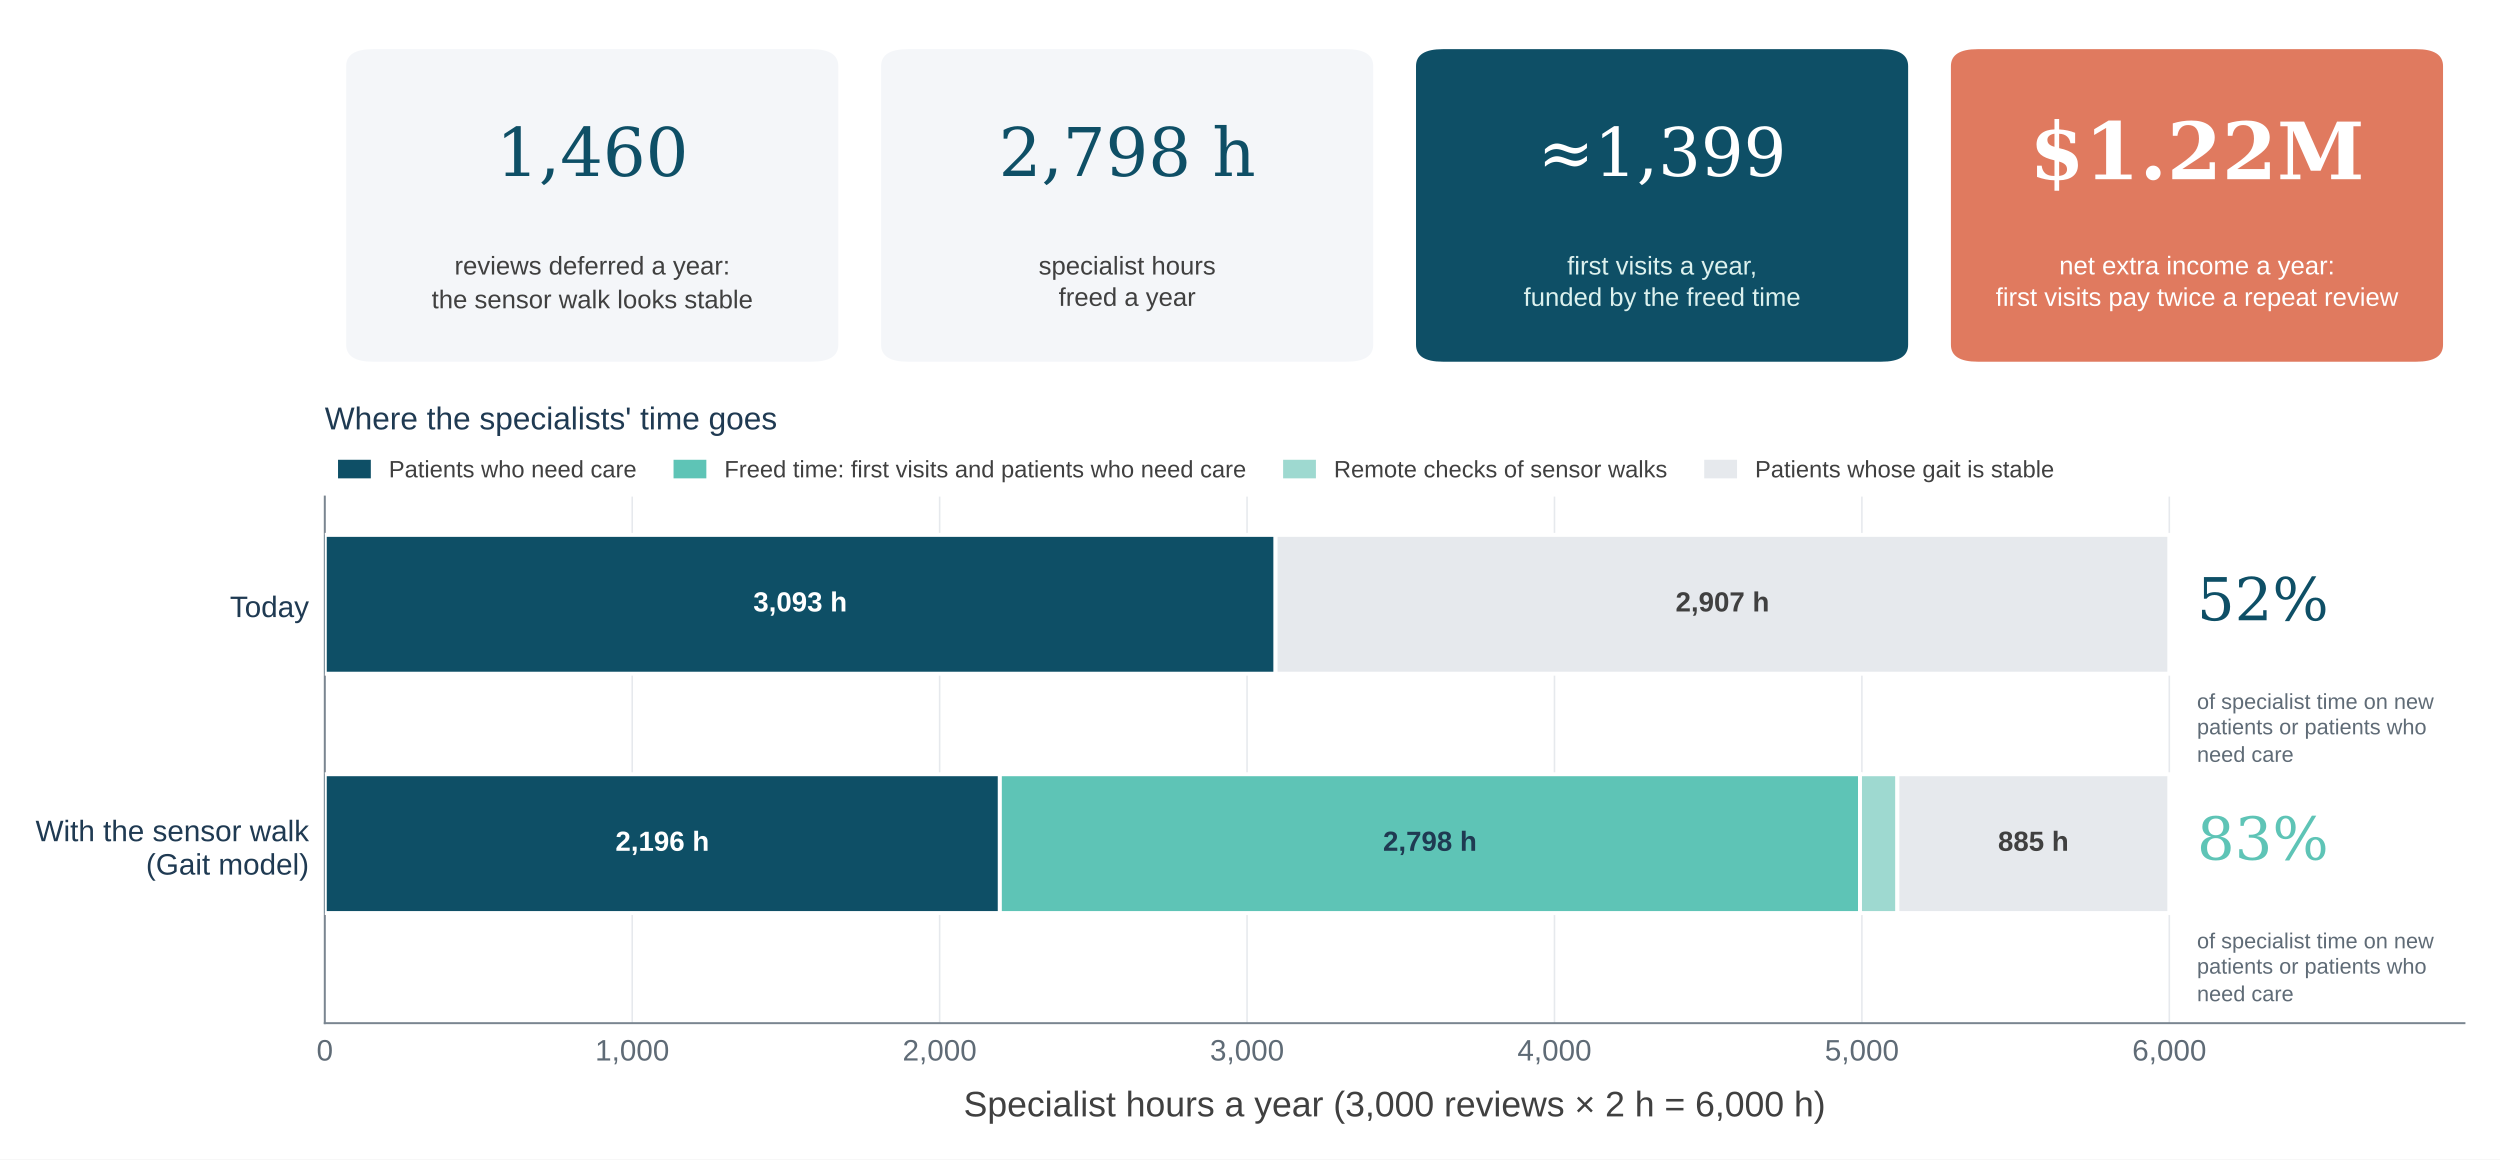
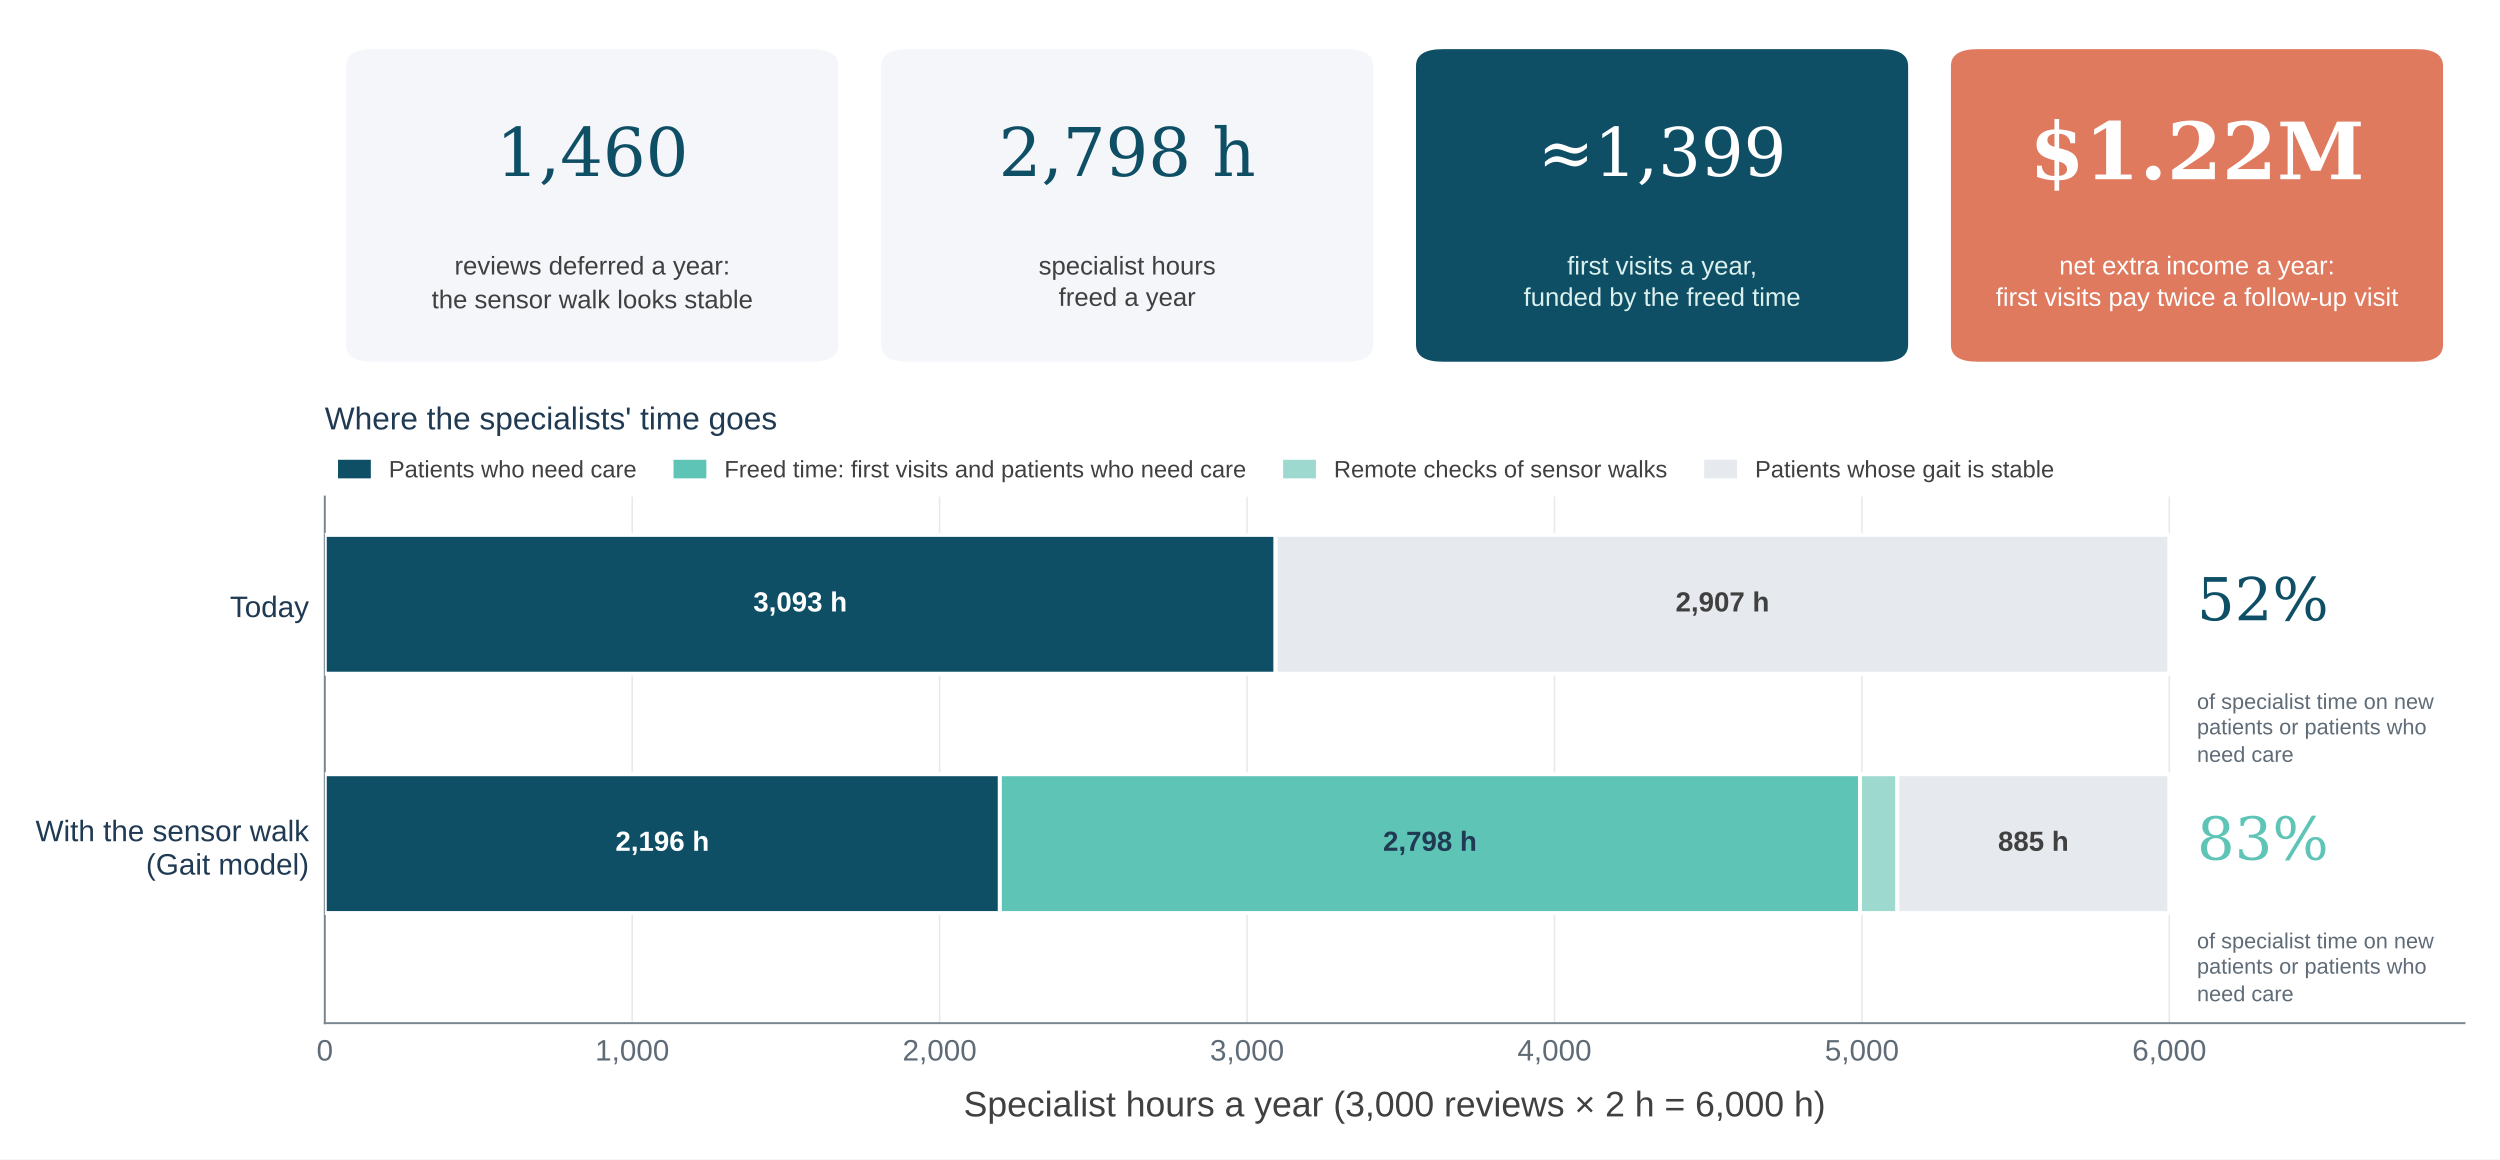
<svg xmlns="http://www.w3.org/2000/svg" width="1265.257pt" height="586.794pt" viewBox="0 0 1265.257 586.794" version="1.1">
  <defs>
    <style type="text/css">*{stroke-linejoin: round; stroke-linecap: butt}</style>
  </defs>
  <g id="figure_1">
    <g id="patch_1">
      <path d="M 0 586.794  L 1265.257 586.794  L 1265.257 0  L 0 0  z " style="fill: #ffffff" />
    </g>
    <g id="axes_1">
      <g id="patch_2">
-         <path d="M 188.742 183.061  L 410.733 183.061  Q 424.269 183.061 424.269 174.464  L 424.269 33.474  Q 424.269 24.878 410.733 24.878  L 188.742 24.878  Q 175.206 24.878 175.206 33.474  L 175.206 174.464  Q 175.206 183.061 188.742 183.061  z " clip-path="url(#p7bcf920856)" style="fill: #f4f6f9" />
+         <path d="M 188.742 183.061  L 410.733 183.061  Q 424.269 183.061 424.269 174.464  L 424.269 33.474  Q 424.269 24.878 410.733 24.878  L 188.742 24.878  Q 175.206 24.878 175.206 33.474  L 175.206 174.464  Q 175.206 183.061 188.742 183.061  z " clip-path="url(#p08094f7e63)" style="fill: #f4f6f9" />
      </g>
      <g id="patch_3">
-         <path d="M 459.462 183.061  L 681.453 183.061  Q 694.989 183.061 694.989 174.464  L 694.989 33.474  Q 694.989 24.878 681.453 24.878  L 459.462 24.878  Q 445.926 24.878 445.926 33.474  L 445.926 174.464  Q 445.926 183.061 459.462 183.061  z " clip-path="url(#p7bcf920856)" style="fill: #f4f6f9" />
+         <path d="M 459.462 183.061  L 681.453 183.061  Q 694.989 183.061 694.989 174.464  L 694.989 33.474  Q 694.989 24.878 681.453 24.878  L 459.462 24.878  Q 445.926 24.878 445.926 33.474  L 445.926 174.464  Q 445.926 183.061 459.462 183.061  z " clip-path="url(#p08094f7e63)" style="fill: #f4f6f9" />
      </g>
      <g id="patch_4">
-         <path d="M 730.182 183.061  L 952.173 183.061  Q 965.709 183.061 965.709 174.464  L 965.709 33.474  Q 965.709 24.878 952.173 24.878  L 730.182 24.878  Q 716.646 24.878 716.646 33.474  L 716.646 174.464  Q 716.646 183.061 730.182 183.061  z " clip-path="url(#p7bcf920856)" style="fill: #0e4f66" />
+         <path d="M 730.182 183.061  L 952.173 183.061  Q 965.709 183.061 965.709 174.464  L 965.709 33.474  Q 965.709 24.878 952.173 24.878  L 730.182 24.878  Q 716.646 24.878 716.646 33.474  L 716.646 174.464  Q 716.646 183.061 730.182 183.061  z " clip-path="url(#p08094f7e63)" style="fill: #0e4f66" />
      </g>
      <g id="patch_5">
-         <path d="M 1000.902 183.061  L 1222.893 183.061  Q 1236.429 183.061 1236.429 174.464  L 1236.429 33.474  Q 1236.429 24.878 1222.893 24.878  L 1000.902 24.878  Q 987.366 24.878 987.366 33.474  L 987.366 174.464  Q 987.366 183.061 1000.902 183.061  z " clip-path="url(#p7bcf920856)" style="fill: #e07a5f" />
+         <path d="M 1000.902 183.061  L 1222.893 183.061  Q 1236.429 183.061 1236.429 174.464  L 1236.429 33.474  Q 1236.429 24.878 1222.893 24.878  L 1000.902 24.878  Q 987.366 24.878 987.366 33.474  L 987.366 174.464  Q 987.366 183.061 1000.902 183.061  z " clip-path="url(#p08094f7e63)" style="fill: #e07a5f" />
      </g>
      <g id="text_1">
        <text style="font-size: 34px; font-family: 'Georgia', 'DejaVu Serif', serif; text-anchor: middle; fill: #0e4f66" x="299.737" y="89.07" transform="rotate(-0 299.7373 89.07007)">1,460</text>
      </g>
      <g id="text_2">
        <text style="font-size: 13px; font-family: 'Arial', 'DejaVu Sans', sans-serif; fill: #404040" transform="translate(230.0167 138.9484)">reviews deferred a year:</text>
        <text style="font-size: 13px; font-family: 'Arial', 'DejaVu Sans', sans-serif; fill: #404040" transform="translate(218.4508 156.0213)">the sensor walk looks stable</text>
      </g>
      <g id="text_3">
        <text style="font-size: 34px; font-family: 'Georgia', 'DejaVu Serif', serif; text-anchor: middle; fill: #0e4f66" x="570.457" y="89.07" transform="rotate(-0 570.4573 89.07007)">2,798 h</text>
      </g>
      <g id="text_4">
        <text style="font-size: 13px; font-family: 'Arial', 'DejaVu Sans', sans-serif; fill: #404040" transform="translate(525.6612 138.9454)">specialist hours</text>
        <text style="font-size: 13px; font-family: 'Arial', 'DejaVu Sans', sans-serif; fill: #404040" transform="translate(535.7737 154.8087)">freed a year</text>
      </g>
      <g id="text_5">
        <text style="font-size: 34px; font-family: 'Georgia', 'DejaVu Serif', serif; text-anchor: middle; fill: #ffffff" x="841.177" y="89.07" transform="rotate(-0 841.1773 89.07007)">≈1,399</text>
      </g>
      <g id="text_6">
        <text style="font-size: 13px; font-family: 'Arial', 'DejaVu Sans', sans-serif; fill: #dcf1ee" transform="translate(793.1403 138.9484)">first visits a year,</text>
        <text style="font-size: 13px; font-family: 'Arial', 'DejaVu Sans', sans-serif; fill: #dcf1ee" transform="translate(771.083 154.8087)">funded by the freed time</text>
      </g>
      <g id="text_7">
        <text style="font-weight: 700; font-size: 40px; font-family: 'Georgia', 'DejaVu Serif', serif; text-anchor: middle; fill: #ffffff" x="1111.897" y="90.689" transform="rotate(-0 1111.897 90.68873)">$1.22M</text>
      </g>
      <g id="text_8">
        <text style="font-size: 13px; font-family: 'Arial', 'DejaVu Sans', sans-serif; fill: #ffffff" transform="translate(1042.174 138.8692)">net extra income a year:</text>
-         <text style="font-size: 13px; font-family: 'Arial', 'DejaVu Sans', sans-serif; fill: #ffffff" transform="translate(1010.035 154.8087)">first visits pay twice a repeat review</text>
+         <text style="font-size: 13px; font-family: 'Arial', 'DejaVu Sans', sans-serif; fill: #ffffff" transform="translate(1010.04 154.8087)">first visits pay twice a follow-up visit</text>
      </g>
    </g>
    <g id="axes_2">
      <g id="patch_6">
        <path d="M 164.377 517.824  L 1247.257 517.824  L 1247.257 251.32  L 164.377 251.32  z " style="fill: #ffffff" />
      </g>
      <g id="matplotlib.axis_1">
        <g id="xtick_1">
          <g id="line2d_1">
-             <path d="M 164.377 517.824  L 164.377 251.32  " clip-path="url(#p11d6237b08)" style="fill: none; stroke: #e6e9ed; stroke-width: 0.8; stroke-linecap: round" />
+             <path d="M 164.377 517.824  L 164.377 251.32  " clip-path="url(#pf8f2455b47)" style="fill: none; stroke: #e6e9ed; stroke-width: 0.8; stroke-linecap: round" />
          </g>
          <g id="line2d_2" />
          <g id="text_9">
            <text style="font-size: 15px; font-family: 'Arial', 'DejaVu Sans', sans-serif; text-anchor: middle; fill: #5f6b76" x="164.377" y="536.744" transform="rotate(-0 164.3773 536.7444)">0</text>
          </g>
        </g>
        <g id="xtick_2">
          <g id="line2d_3">
-             <path d="M 319.964 517.824  L 319.964 251.32  " clip-path="url(#p11d6237b08)" style="fill: none; stroke: #e6e9ed; stroke-width: 0.8; stroke-linecap: round" />
+             <path d="M 319.964 517.824  L 319.964 251.32  " clip-path="url(#pf8f2455b47)" style="fill: none; stroke: #e6e9ed; stroke-width: 0.8; stroke-linecap: round" />
          </g>
          <g id="line2d_4" />
          <g id="text_10">
            <text style="font-size: 15px; font-family: 'Arial', 'DejaVu Sans', sans-serif; text-anchor: middle; fill: #5f6b76" x="319.964" y="536.744" transform="rotate(-0 319.9636 536.7444)">1,000</text>
          </g>
        </g>
        <g id="xtick_3">
          <g id="line2d_5">
-             <path d="M 475.55 517.824  L 475.55 251.32  " clip-path="url(#p11d6237b08)" style="fill: none; stroke: #e6e9ed; stroke-width: 0.8; stroke-linecap: round" />
+             <path d="M 475.55 517.824  L 475.55 251.32  " clip-path="url(#pf8f2455b47)" style="fill: none; stroke: #e6e9ed; stroke-width: 0.8; stroke-linecap: round" />
          </g>
          <g id="line2d_6" />
          <g id="text_11">
            <text style="font-size: 15px; font-family: 'Arial', 'DejaVu Sans', sans-serif; text-anchor: middle; fill: #5f6b76" x="475.55" y="536.744" transform="rotate(-0 475.5498 536.7444)">2,000</text>
          </g>
        </g>
        <g id="xtick_4">
          <g id="line2d_7">
-             <path d="M 631.136 517.824  L 631.136 251.32  " clip-path="url(#p11d6237b08)" style="fill: none; stroke: #e6e9ed; stroke-width: 0.8; stroke-linecap: round" />
+             <path d="M 631.136 517.824  L 631.136 251.32  " clip-path="url(#pf8f2455b47)" style="fill: none; stroke: #e6e9ed; stroke-width: 0.8; stroke-linecap: round" />
          </g>
          <g id="line2d_8" />
          <g id="text_12">
            <text style="font-size: 15px; font-family: 'Arial', 'DejaVu Sans', sans-serif; text-anchor: middle; fill: #5f6b76" x="631.136" y="536.744" transform="rotate(-0 631.136 536.7444)">3,000</text>
          </g>
        </g>
        <g id="xtick_5">
          <g id="line2d_9">
-             <path d="M 786.722 517.824  L 786.722 251.32  " clip-path="url(#p11d6237b08)" style="fill: none; stroke: #e6e9ed; stroke-width: 0.8; stroke-linecap: round" />
+             <path d="M 786.722 517.824  L 786.722 251.32  " clip-path="url(#pf8f2455b47)" style="fill: none; stroke: #e6e9ed; stroke-width: 0.8; stroke-linecap: round" />
          </g>
          <g id="line2d_10" />
          <g id="text_13">
            <text style="font-size: 15px; font-family: 'Arial', 'DejaVu Sans', sans-serif; text-anchor: middle; fill: #5f6b76" x="786.722" y="536.744" transform="rotate(-0 786.7222 536.7444)">4,000</text>
          </g>
        </g>
        <g id="xtick_6">
          <g id="line2d_11">
-             <path d="M 942.308 517.824  L 942.308 251.32  " clip-path="url(#p11d6237b08)" style="fill: none; stroke: #e6e9ed; stroke-width: 0.8; stroke-linecap: round" />
+             <path d="M 942.308 517.824  L 942.308 251.32  " clip-path="url(#pf8f2455b47)" style="fill: none; stroke: #e6e9ed; stroke-width: 0.8; stroke-linecap: round" />
          </g>
          <g id="line2d_12" />
          <g id="text_14">
            <text style="font-size: 15px; font-family: 'Arial', 'DejaVu Sans', sans-serif; text-anchor: middle; fill: #5f6b76" x="942.308" y="536.744" transform="rotate(-0 942.3084 536.7444)">5,000</text>
          </g>
        </g>
        <g id="xtick_7">
          <g id="line2d_13">
-             <path d="M 1097.895 517.824  L 1097.895 251.32  " clip-path="url(#p11d6237b08)" style="fill: none; stroke: #e6e9ed; stroke-width: 0.8; stroke-linecap: round" />
+             <path d="M 1097.895 517.824  L 1097.895 251.32  " clip-path="url(#pf8f2455b47)" style="fill: none; stroke: #e6e9ed; stroke-width: 0.8; stroke-linecap: round" />
          </g>
          <g id="line2d_14" />
          <g id="text_15">
            <text style="font-size: 15px; font-family: 'Arial', 'DejaVu Sans', sans-serif; text-anchor: middle; fill: #5f6b76" x="1097.895" y="536.744" transform="rotate(-0 1097.895 536.7444)">6,000</text>
          </g>
        </g>
        <g id="text_16">
          <text style="font-size: 18px; font-family: 'Arial', 'DejaVu Sans', sans-serif; text-anchor: middle; fill: #404040" x="705.817" y="565.006" transform="rotate(-0 705.8173 565.0056)">Specialist hours a year (3,000 reviews × 2 h = 6,000 h)</text>
        </g>
      </g>
      <g id="matplotlib.axis_2">
        <g id="ytick_1">
          <g id="line2d_15" />
          <g id="text_17">
            <text style="font-size: 15px; font-family: 'Arial', 'DejaVu Sans', sans-serif; fill: #1f3a52" transform="translate(18 425.7351)">With the sensor walk</text>
            <text style="font-size: 15px; font-family: 'Arial', 'DejaVu Sans', sans-serif; fill: #1f3a52" transform="translate(73.86094 442.6362)">(Gait model)</text>
          </g>
        </g>
        <g id="ytick_2">
          <g id="line2d_16" />
          <g id="text_18">
            <text style="font-size: 15px; font-family: 'Arial', 'DejaVu Sans', sans-serif; text-anchor: end; fill: #1f3a52" x="156.377" y="312.302" transform="rotate(-0 156.3773 312.3022)">Today</text>
          </g>
        </g>
      </g>
      <g id="patch_7">
        <path d="M 164.377 517.824  L 164.377 251.32  " style="fill: none; stroke: #7a8590; stroke-linejoin: miter; stroke-linecap: square" />
      </g>
      <g id="patch_8">
        <path d="M 164.377 517.824  L 1247.257 517.824  " style="fill: none; stroke: #7a8590; stroke-linejoin: miter; stroke-linecap: square" />
      </g>
      <g id="patch_9">
-         <path d="M 164.377 462.1  L 506.025 462.1  L 506.025 391.84  L 164.377 391.84  z " clip-path="url(#p11d6237b08)" style="fill: #0e4f66; stroke: #ffffff; stroke-width: 2; stroke-linejoin: miter" />
+         <path d="M 164.377 462.1  L 506.025 462.1  L 506.025 391.84  L 164.377 391.84  z " clip-path="url(#pf8f2455b47)" style="fill: #0e4f66; stroke: #ffffff; stroke-width: 2; stroke-linejoin: miter" />
      </g>
      <g id="patch_10">
-         <path d="M 506.025 462.1  L 941.346 462.1  L 941.346 391.84  L 506.025 391.84  z " clip-path="url(#p11d6237b08)" style="fill: #5ec4b6; stroke: #ffffff; stroke-width: 2; stroke-linejoin: miter" />
+         <path d="M 506.025 462.1  L 941.346 462.1  L 941.346 391.84  L 506.025 391.84  z " clip-path="url(#pf8f2455b47)" style="fill: #5ec4b6; stroke: #ffffff; stroke-width: 2; stroke-linejoin: miter" />
      </g>
      <g id="patch_11">
-         <path d="M 941.346 462.1  L 960.273 462.1  L 960.273 391.84  L 941.346 391.84  z " clip-path="url(#p11d6237b08)" style="fill: #9ed9d0; stroke: #ffffff; stroke-width: 2; stroke-linejoin: miter" />
+         <path d="M 941.346 462.1  L 960.273 462.1  L 960.273 391.84  L 941.346 391.84  z " clip-path="url(#pf8f2455b47)" style="fill: #9ed9d0; stroke: #ffffff; stroke-width: 2; stroke-linejoin: miter" />
      </g>
      <g id="patch_12">
-         <path d="M 960.273 462.1  L 1097.895 462.1  L 1097.895 391.84  L 960.273 391.84  z " clip-path="url(#p11d6237b08)" style="fill: #e6e9ed; stroke: #ffffff; stroke-width: 2; stroke-linejoin: miter" />
+         <path d="M 960.273 462.1  L 1097.895 462.1  L 1097.895 391.84  L 960.273 391.84  z " clip-path="url(#pf8f2455b47)" style="fill: #e6e9ed; stroke: #ffffff; stroke-width: 2; stroke-linejoin: miter" />
      </g>
      <g id="patch_13">
-         <path d="M 164.377 340.962  L 645.572 340.962  L 645.572 270.702  L 164.377 270.702  z " clip-path="url(#p11d6237b08)" style="fill: #0e4f66; stroke: #ffffff; stroke-width: 2; stroke-linejoin: miter" />
+         <path d="M 164.377 340.962  L 645.572 340.962  L 645.572 270.702  L 164.377 270.702  z " clip-path="url(#pf8f2455b47)" style="fill: #0e4f66; stroke: #ffffff; stroke-width: 2; stroke-linejoin: miter" />
      </g>
      <g id="patch_14">
-         <path d="M 645.572 340.962  L 1097.895 340.962  L 1097.895 270.702  L 645.572 270.702  z " clip-path="url(#p11d6237b08)" style="fill: #e6e9ed; stroke: #ffffff; stroke-width: 2; stroke-linejoin: miter" />
+         <path d="M 645.572 340.962  L 1097.895 340.962  L 1097.895 270.702  L 645.572 270.702  z " clip-path="url(#pf8f2455b47)" style="fill: #e6e9ed; stroke: #ffffff; stroke-width: 2; stroke-linejoin: miter" />
      </g>
      <g id="text_19">
        <text style="font-size: 30px; font-family: 'Georgia', 'DejaVu Serif', serif; text-anchor: start; fill: #5ec4b6" x="1111.897" y="435.064" transform="rotate(-0 1111.897 435.0636)">83%</text>
      </g>
      <g id="text_20">
        <text style="font-size: 11px; font-family: 'Arial', 'DejaVu Sans', sans-serif; fill: #5f6b76" transform="translate(1111.897 479.9428)">of specialist time on new</text>
        <text style="font-size: 11px; font-family: 'Arial', 'DejaVu Sans', sans-serif; fill: #5f6b76" transform="translate(1111.897 492.7799)">patients or patients who</text>
        <text style="font-size: 11px; font-family: 'Arial', 'DejaVu Sans', sans-serif; fill: #5f6b76" transform="translate(1111.897 506.7126)">need care</text>
      </g>
      <g id="text_21">
        <text style="font-size: 30px; font-family: 'Georgia', 'DejaVu Serif', serif; text-anchor: start; fill: #0e4f66" x="1111.897" y="313.925" transform="rotate(-0 1111.897 313.9254)">52%</text>
      </g>
      <g id="text_22">
        <text style="font-size: 11px; font-family: 'Arial', 'DejaVu Sans', sans-serif; fill: #5f6b76" transform="translate(1111.897 358.8046)">of specialist time on new</text>
        <text style="font-size: 11px; font-family: 'Arial', 'DejaVu Sans', sans-serif; fill: #5f6b76" transform="translate(1111.897 371.6417)">patients or patients who</text>
        <text style="font-size: 11px; font-family: 'Arial', 'DejaVu Sans', sans-serif; fill: #5f6b76" transform="translate(1111.897 385.5744)">need care</text>
      </g>
      <g id="text_23">
        <text style="font-size: 16px; font-family: 'Arial', 'DejaVu Sans', sans-serif; text-anchor: start; fill: #1f3a52" x="164.377" y="217.32" transform="rotate(-0 164.3773 217.32)">Where the specialists' time goes</text>
      </g>
      <g id="text_24">
        <text style="font-weight: 700; font-size: 14px; font-family: 'Arial', 'DejaVu Sans', sans-serif; text-anchor: middle; fill: #ffffff" x="335.201" y="430.593" transform="rotate(-0 335.2014 430.5934)">2,196 h</text>
      </g>
      <g id="text_25">
        <text style="font-weight: 700; font-size: 14px; font-family: 'Arial', 'DejaVu Sans', sans-serif; text-anchor: middle; fill: #1f3a52" x="723.686" y="430.593" transform="rotate(-0 723.6857 430.5934)">2,798 h</text>
      </g>
      <g id="text_26">
        <text style="font-weight: 700; font-size: 14px; font-family: 'Arial', 'DejaVu Sans', sans-serif; text-anchor: middle; fill: #404040" x="1029.084" y="430.593" transform="rotate(-0 1029.084 430.5934)">885 h</text>
      </g>
      <g id="text_27">
        <text style="font-weight: 700; font-size: 14px; font-family: 'Arial', 'DejaVu Sans', sans-serif; text-anchor: middle; fill: #ffffff" x="404.975" y="309.455" transform="rotate(-0 404.9746 309.4552)">3,093 h</text>
      </g>
      <g id="text_28">
        <text style="font-weight: 700; font-size: 14px; font-family: 'Arial', 'DejaVu Sans', sans-serif; text-anchor: middle; fill: #404040" x="871.733" y="309.455" transform="rotate(-0 871.7332 309.4552)">2,907 h</text>
      </g>
      <g id="legend_1">
        <g id="patch_15">
          <path d="M 171.577 241.594  L 187.177 241.594  L 187.177 233.194  L 171.577 233.194  z " style="fill: #0e4f66; stroke: #0e4f66; stroke-linejoin: miter" />
        </g>
        <g id="text_29">
          <text style="font-size: 12px; font-family: 'Arial', 'DejaVu Sans', sans-serif; text-anchor: start; fill: #404040" x="196.777" y="241.594" transform="rotate(-0 196.7773 241.5943)">Patients who need care</text>
        </g>
        <g id="patch_16">
          <path d="M 341.383 241.594  L 356.983 241.594  L 356.983 233.194  L 341.383 233.194  z " style="fill: #5ec4b6; stroke: #5ec4b6; stroke-linejoin: miter" />
        </g>
        <g id="text_30">
          <text style="font-size: 12px; font-family: 'Arial', 'DejaVu Sans', sans-serif; text-anchor: start; fill: #404040" x="366.583" y="241.594" transform="rotate(-0 366.583 241.5943)">Freed time: first visits and patients who need care</text>
        </g>
        <g id="patch_17">
          <path d="M 649.888 241.594  L 665.488 241.594  L 665.488 233.194  L 649.888 233.194  z " style="fill: #9ed9d0; stroke: #9ed9d0; stroke-linejoin: miter" />
        </g>
        <g id="text_31">
          <text style="font-size: 12px; font-family: 'Arial', 'DejaVu Sans', sans-serif; text-anchor: start; fill: #404040" x="675.088" y="241.594" transform="rotate(-0 675.088 241.5943)">Remote checks of sensor walks</text>
        </g>
        <g id="patch_18">
          <path d="M 863.012 241.594  L 878.612 241.594  L 878.612 233.194  L 863.012 233.194  z " style="fill: #e6e9ed; stroke: #e6e9ed; stroke-linejoin: miter" />
        </g>
        <g id="text_32">
          <text style="font-size: 12px; font-family: 'Arial', 'DejaVu Sans', sans-serif; text-anchor: start; fill: #404040" x="888.212" y="241.594" transform="rotate(-0 888.2117 241.5943)">Patients whose gait is stable</text>
        </g>
      </g>
    </g>
  </g>
  <defs>
-     <clipPath id="p7bcf920856">
+     <clipPath id="p08094f7e63">
      <rect x="164.377" y="18" width="1082.88" height="171.938" />
    </clipPath>
-     <clipPath id="p11d6237b08">
+     <clipPath id="pf8f2455b47">
      <rect x="164.377" y="251.32" width="1082.88" height="266.504" />
    </clipPath>
  </defs>
</svg>
